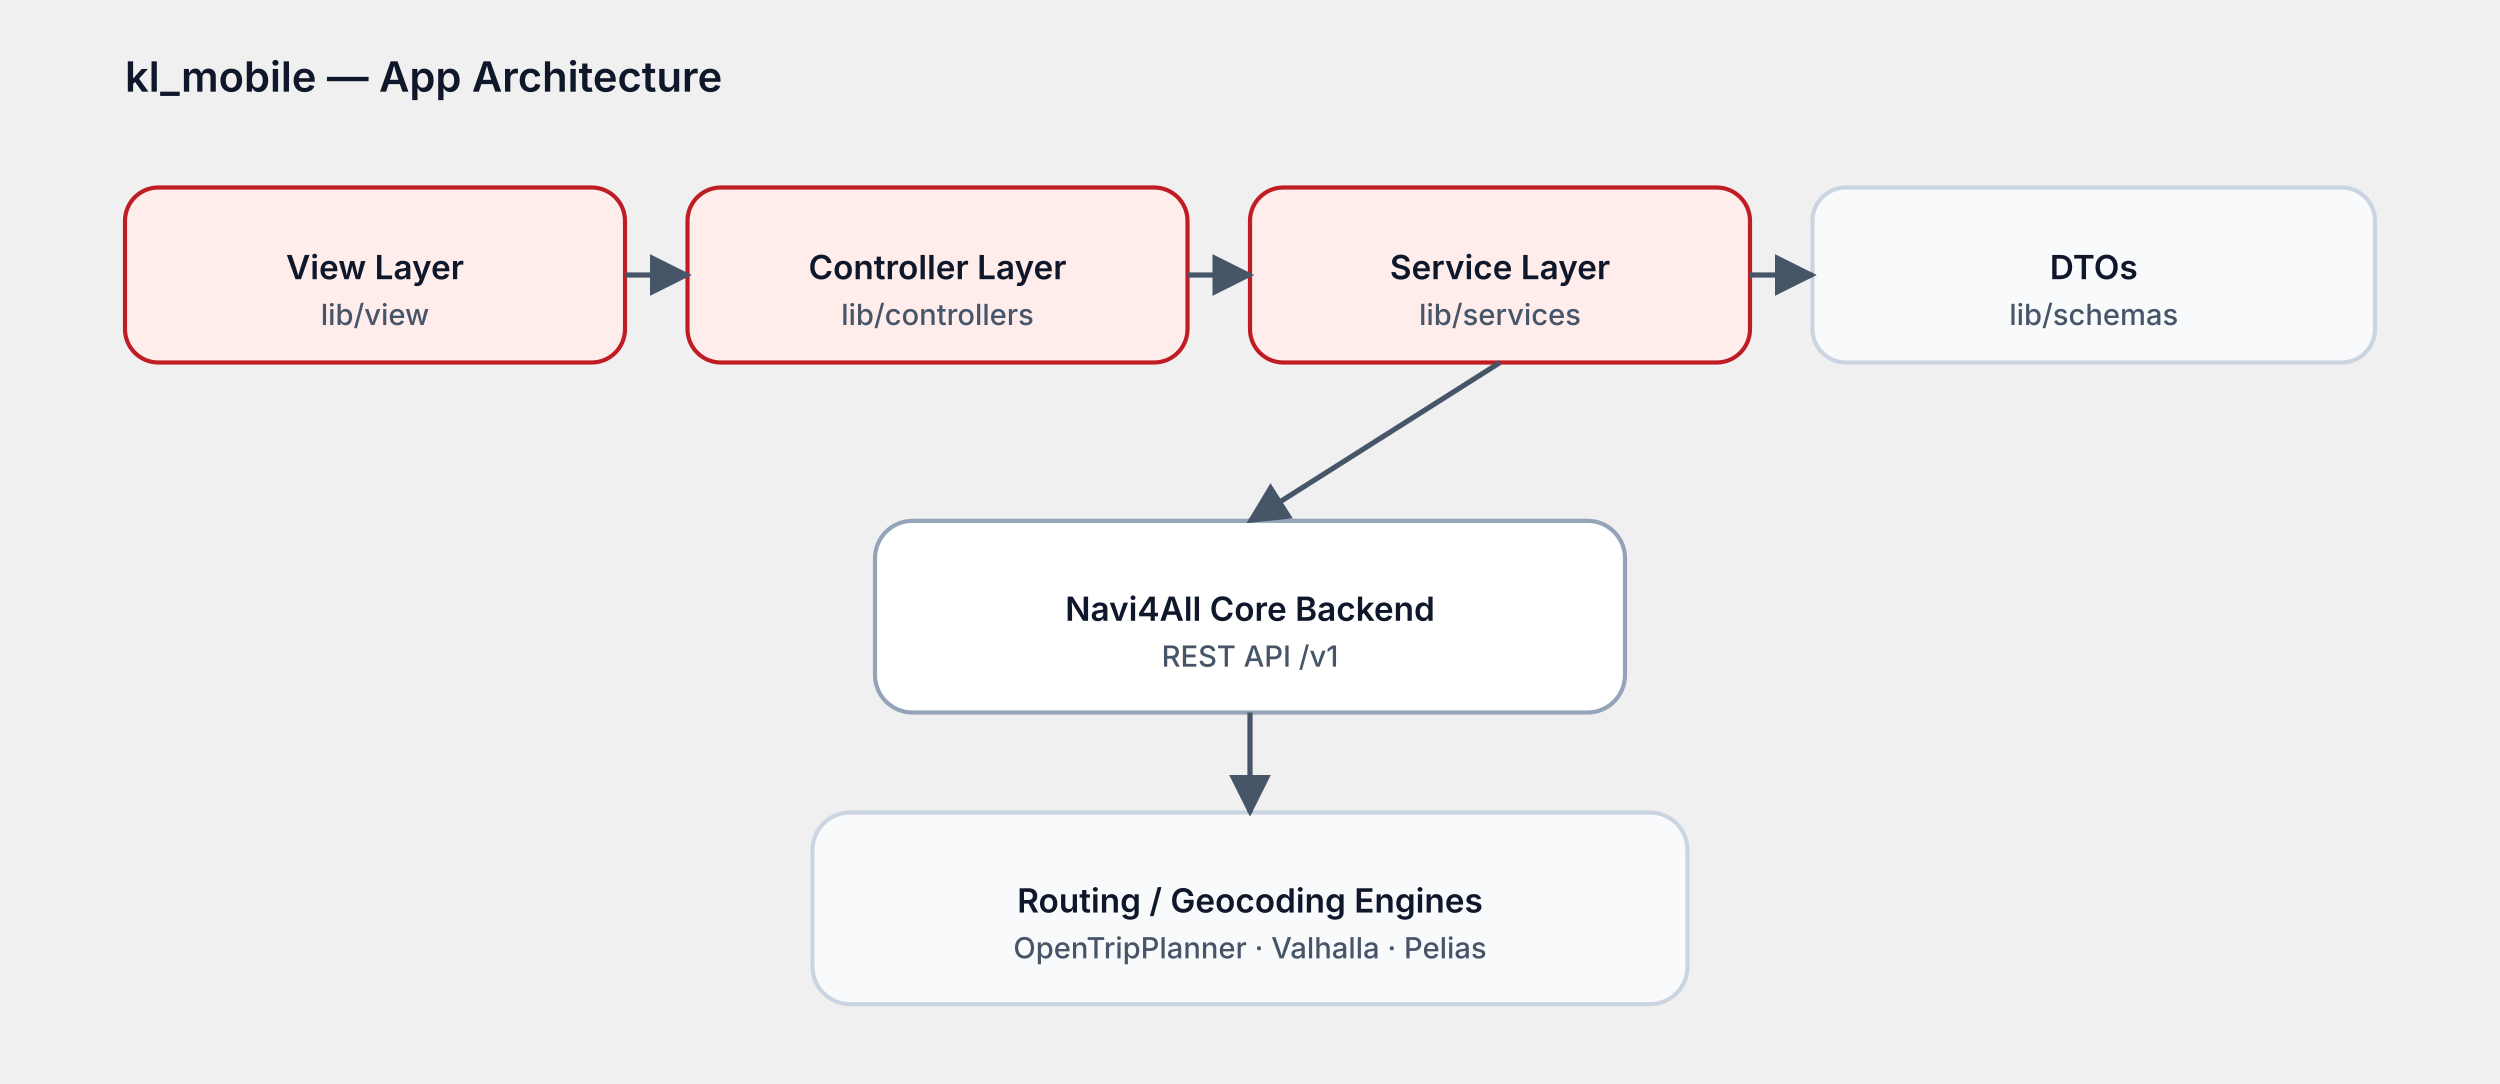
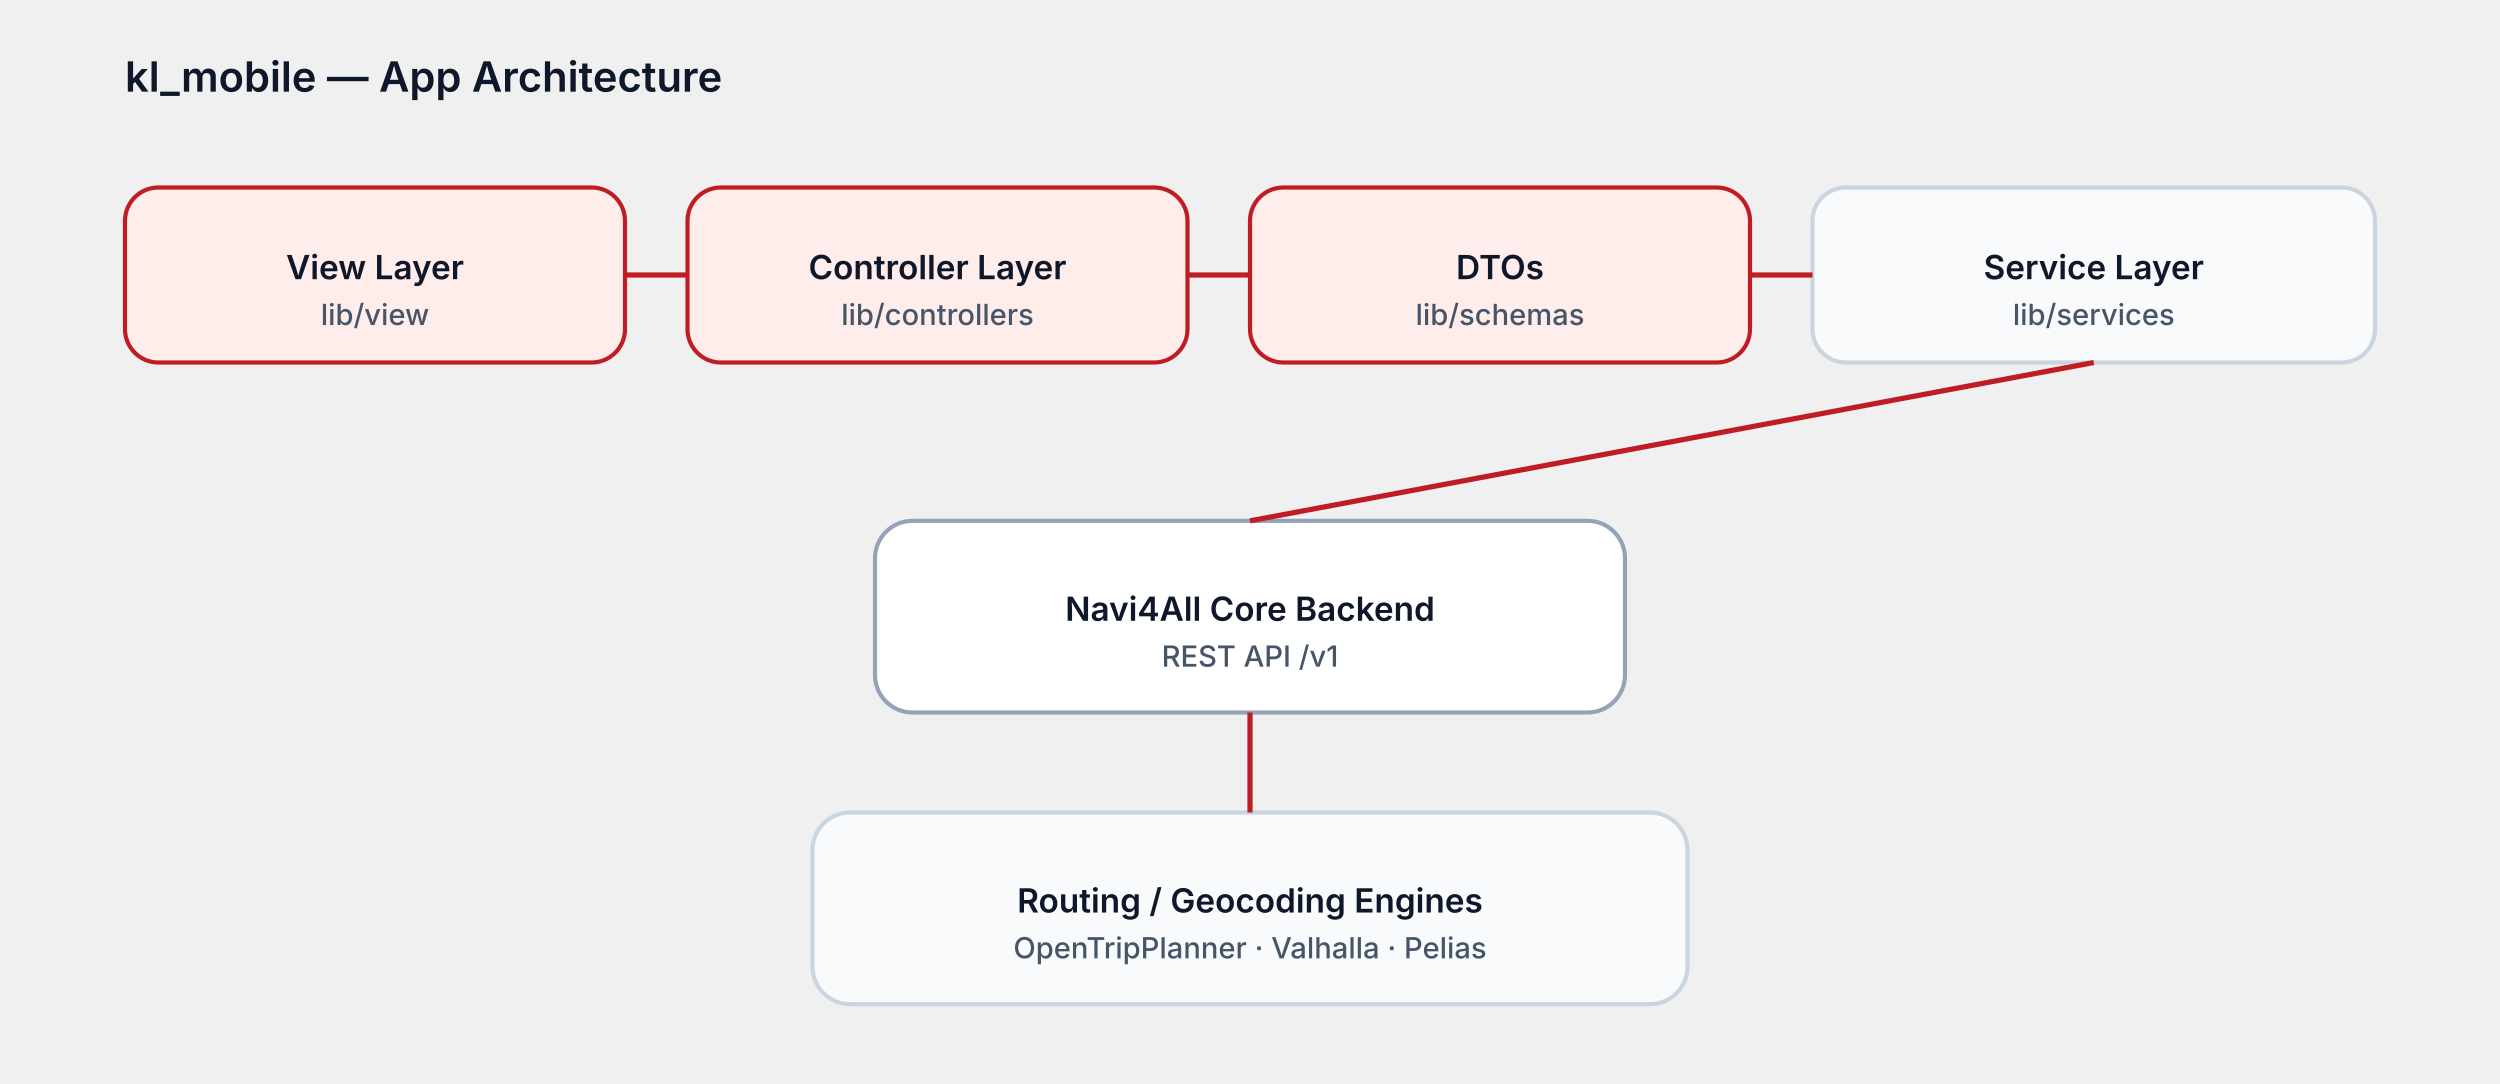
<svg xmlns="http://www.w3.org/2000/svg" width="1200" height="520" viewBox="0 0 1200 520" fill="none" role="img" aria-labelledby="title desc">
  <defs>
    <style>
      .title { font: 600 20px/1.2 "Inter", "SF Pro Text", "Segoe UI", sans-serif; fill: #0F172A; }
      .label { font: 600 16px/1.2 "Inter", "SF Pro Text", "Segoe UI", sans-serif; fill: #0F172A; }
      .small { font: 500 14px/1.2 "Inter", "SF Pro Text", "Segoe UI", sans-serif; fill: #0F172A; }
      .muted { fill: #475569; }
      .node-kl { fill: #FFEDEB; stroke: #BF1C23; stroke-width: 2; }
      .node { fill: #F8FAFC; stroke: #CBD5E1; stroke-width: 2; }
      .node-backend { fill: #FFFFFF; stroke: #94A3B8; stroke-width: 2; }
-       .line-strong { stroke: #475569; stroke-width: 2.5; fill: none; }
+       .line-strong { stroke: #BF1C23; stroke-width: 2.5; fill: none; }
    </style>
    <marker id="arrow" viewBox="0 0 10 10" refX="9" refY="5" markerWidth="8" markerHeight="8" orient="auto-start-reverse">
      <path d="M 0 0 L 10 5 L 0 10 z" fill="#475569" />
    </marker>
  </defs>
  <text x="60" y="44" class="title">kl_mobile — App Architecture</text>
  <rect x="60" y="90" width="240" height="84" rx="16" class="node-kl" />
  <text x="180" y="134" text-anchor="middle" class="label">View Layer</text>
  <text x="180" y="156" text-anchor="middle" class="small muted">lib/view</text>
  <rect x="330" y="90" width="240" height="84" rx="16" class="node-kl" />
  <text x="450" y="134" text-anchor="middle" class="label">Controller Layer</text>
  <text x="450" y="156" text-anchor="middle" class="small muted">lib/controllers</text>
  <rect x="600" y="90" width="240" height="84" rx="16" class="node-kl" />
-   <text x="720" y="134" text-anchor="middle" class="label">Service Layer</text>
-   <text x="720" y="156" text-anchor="middle" class="small muted">lib/services</text>
+   <text x="720" y="134" text-anchor="middle" class="label">DTOs</text>
+   <text x="720" y="156" text-anchor="middle" class="small muted">lib/schemas</text>
  <rect x="870" y="90" width="270" height="84" rx="16" class="node" />
-   <text x="1005" y="134" text-anchor="middle" class="label">DTOs</text>
-   <text x="1005" y="156" text-anchor="middle" class="small muted">lib/schemas</text>
+   <text x="1005" y="134" text-anchor="middle" class="label">Service Layer</text>
+   <text x="1005" y="156" text-anchor="middle" class="small muted">lib/services</text>
  <rect x="420" y="250" width="360" height="92" rx="18" class="node-backend" />
  <text x="600" y="298" text-anchor="middle" class="label">Navi4All Core Backend</text>
  <text x="600" y="320" text-anchor="middle" class="small muted">REST API /v1</text>
  <rect x="390" y="390" width="420" height="92" rx="18" class="node" />
  <text x="600" y="438" text-anchor="middle" class="label">Routing / Geocoding Engines</text>
  <text x="600" y="460" text-anchor="middle" class="small muted">OpenTripPlanner · Valhalla · Pelias</text>
-   <line x1="300" y1="132" x2="330" y2="132" class="line-strong" marker-end="url(#arrow)" />
-   <line x1="570" y1="132" x2="600" y2="132" class="line-strong" marker-end="url(#arrow)" />
-   <line x1="840" y1="132" x2="870" y2="132" class="line-strong" marker-end="url(#arrow)" />
-   <line x1="720" y1="174" x2="600" y2="250" class="line-strong" marker-end="url(#arrow)" />
-   <line x1="600" y1="342" x2="600" y2="390" class="line-strong" marker-end="url(#arrow)" />
+   <line x1="300" y1="132" x2="330" y2="132" class="line-strong" />
+   <line x1="570" y1="132" x2="600" y2="132" class="line-strong" />
+   <line x1="840" y1="132" x2="870" y2="132" class="line-strong" />
+   <line x1="1005" y1="174" x2="600" y2="250" class="line-strong" />
+   <line x1="600" y1="342" x2="600" y2="390" class="line-strong" />
</svg>
